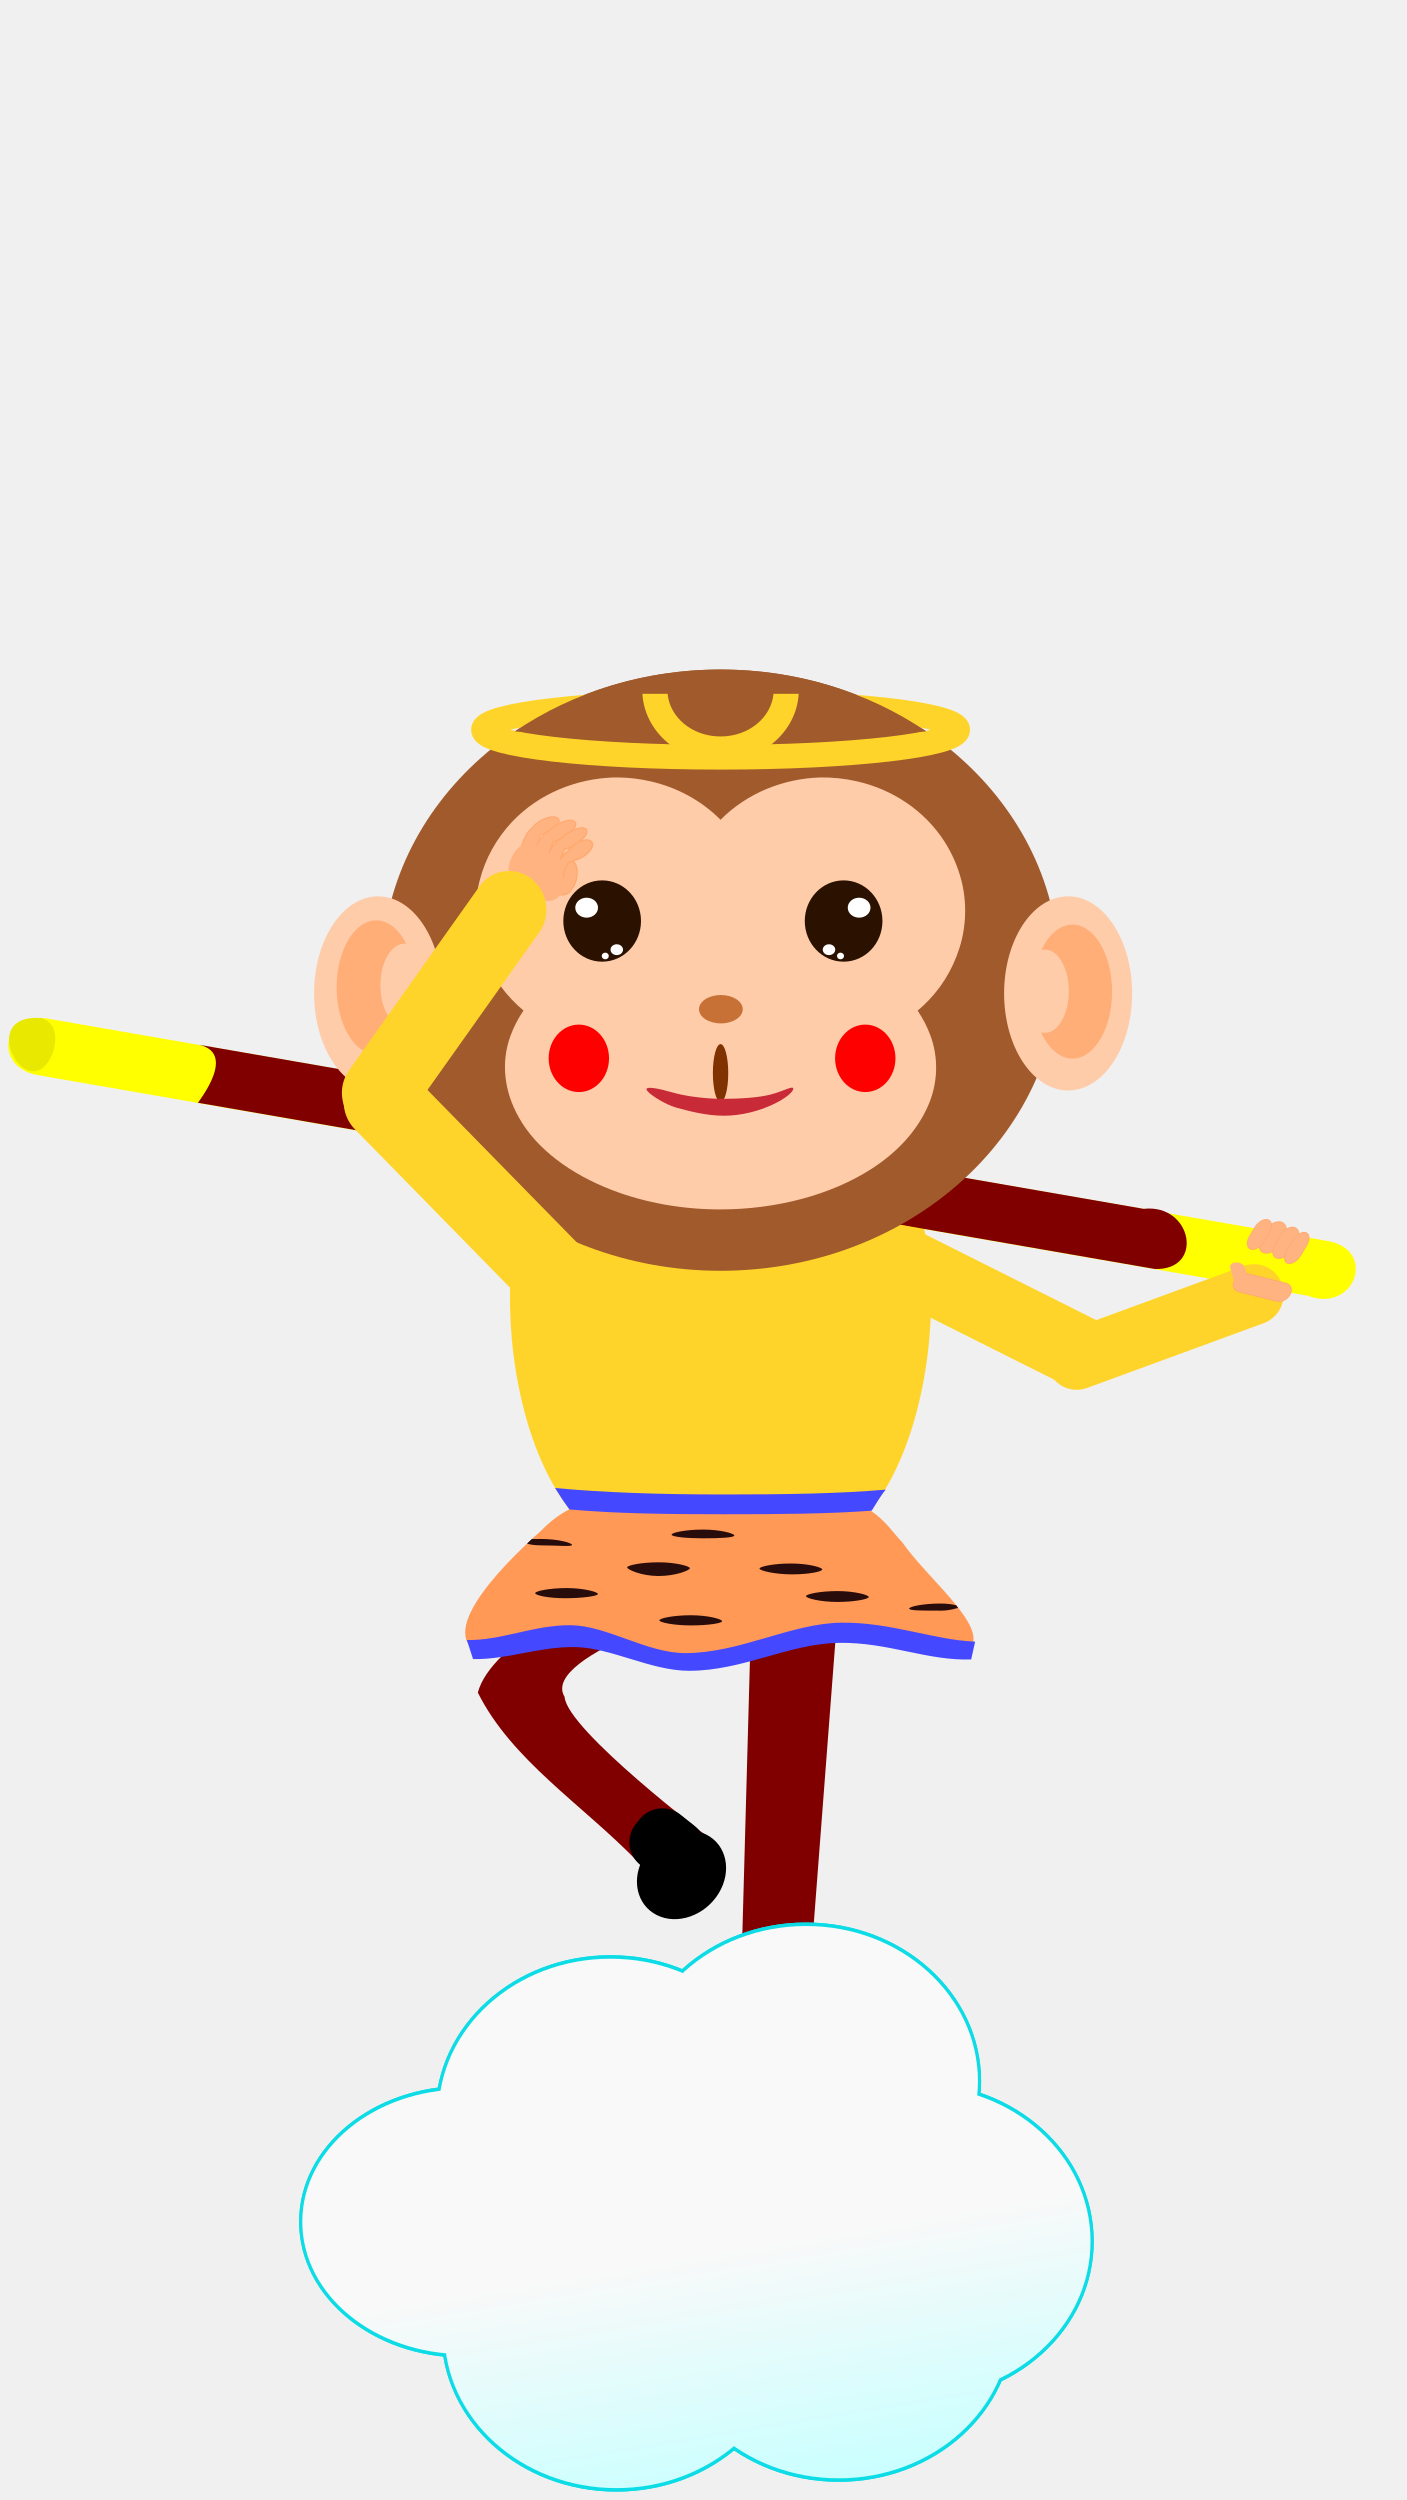
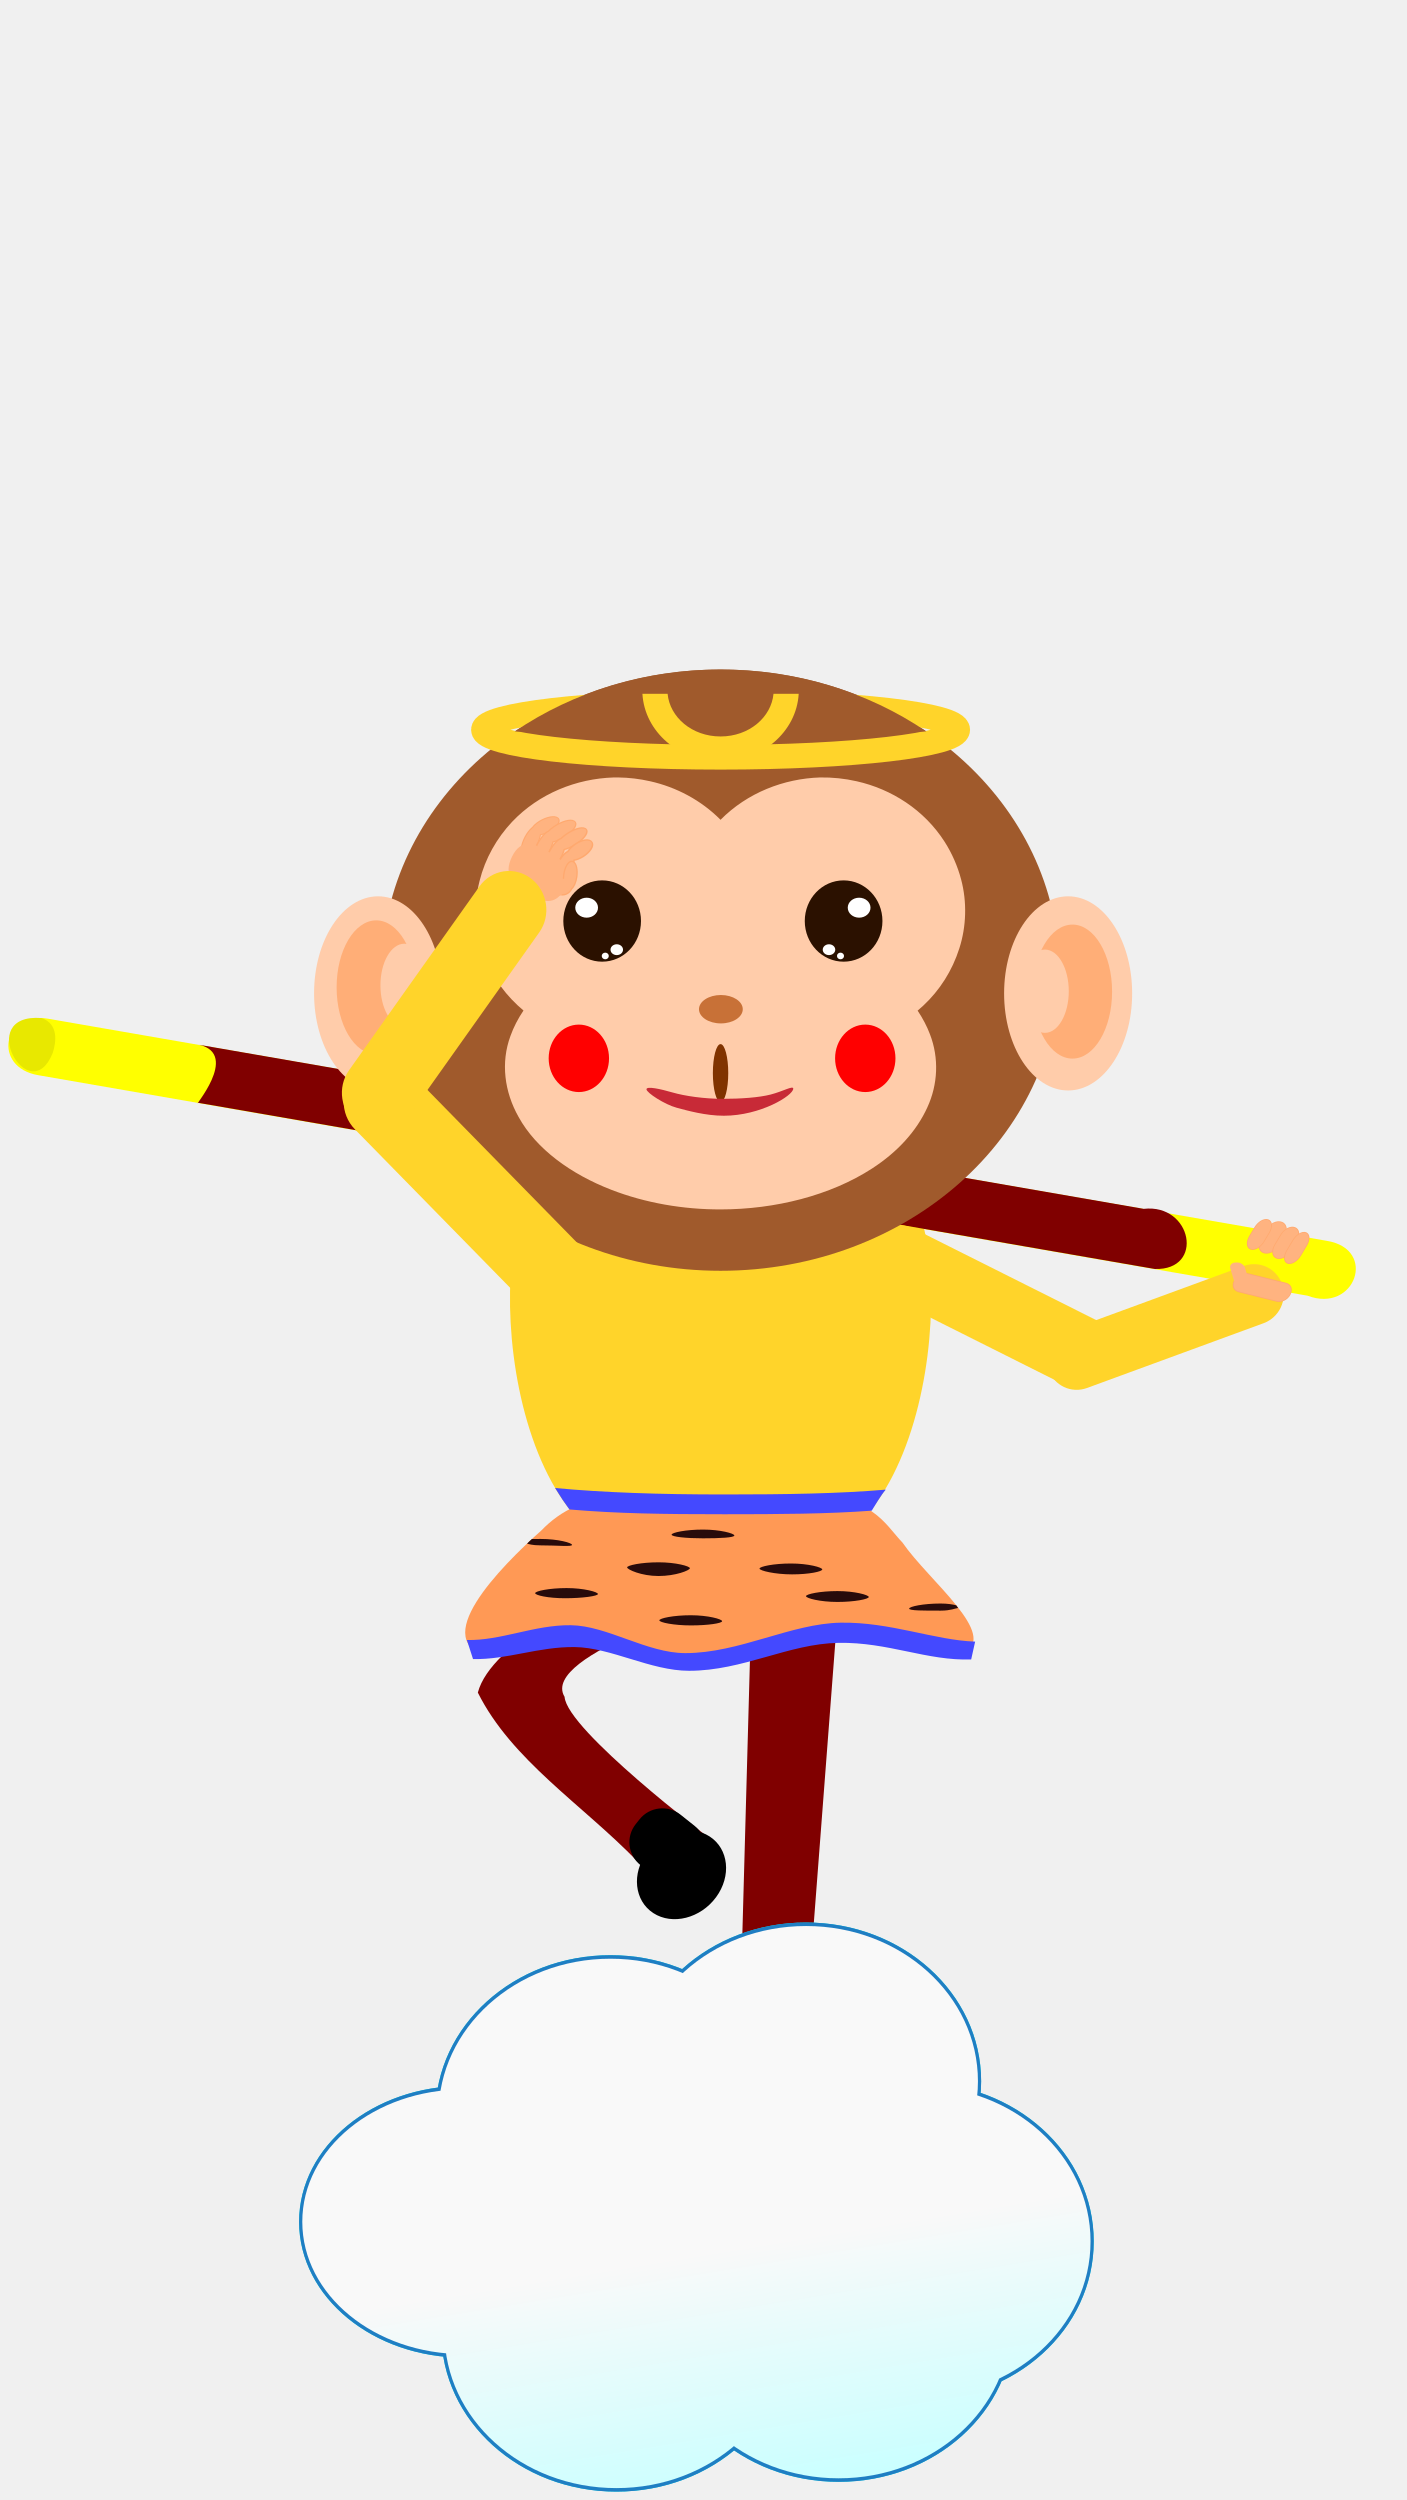
<svg xmlns="http://www.w3.org/2000/svg" xmlns:xlink="http://www.w3.org/1999/xlink" width="100%" height="100%" viewBox="0 0 222.326 395.18" version="1.1" id="svg1224">
  <defs id="defs1218">
    <linearGradient xlink:href="#linearGradient1594" id="linearGradient1596" gradientUnits="userSpaceOnUse" x1="94.721" y1="152.929" x2="97.631" y2="172.508" />
    <linearGradient id="linearGradient1594">
      <stop style="stop-color:#f9f9f9;stop-opacity:1" offset="0" id="stop1590" />
      <stop style="stop-color:#caffff;stop-opacity:1" offset="1" id="stop1592" />
    </linearGradient>
    <linearGradient xlink:href="#linearGradient1618" id="linearGradient1620" x1="145.919" y1="171.451" x2="145.591" y2="180.618" gradientUnits="userSpaceOnUse" gradientTransform="matrix(2.991245,0,0,2.434237,-282.0161,-196.4704)" />
    <linearGradient id="linearGradient1618">
      <stop style="stop-color:#f9f9f9;stop-opacity:1;" offset="0" id="stop1614" />
      <stop style="stop-color:#b0ffff;stop-opacity:1" offset="1" id="stop1616" />
    </linearGradient>
    <linearGradient id="linearGradient1636">
      <stop style="stop-color:#c3ffff;stop-opacity:1" offset="0" id="stop1632" />
      <stop style="stop-color:#ffffff;stop-opacity:1" offset="1" id="stop1634" />
    </linearGradient>
    <linearGradient xlink:href="#linearGradient1636" id="linearGradient50" gradientUnits="userSpaceOnUse" gradientTransform="translate(-97.11558,91.04039)" x1="155.695" y1="194.275" x2="155.834" y2="187.26" />
    <linearGradient xlink:href="#linearGradient1594" id="linearGradient315" gradientUnits="userSpaceOnUse" x1="94.721" y1="152.929" x2="97.631" y2="172.508" />
    <linearGradient xlink:href="#linearGradient1594" id="linearGradient317" gradientUnits="userSpaceOnUse" x1="94.721" y1="152.929" x2="97.631" y2="172.508" />
    <linearGradient xlink:href="#linearGradient1636" id="linearGradient392" gradientUnits="userSpaceOnUse" gradientTransform="translate(-97.11558,91.04039)" x1="155.695" y1="194.275" x2="155.834" y2="187.26" />
    <linearGradient xlink:href="#linearGradient1636" id="linearGradient400" gradientUnits="userSpaceOnUse" gradientTransform="matrix(0.4169783,0,0,0.5228817,41.99001,-183.6836)" x1="155.695" y1="194.275" x2="155.834" y2="187.26" />
  </defs>
  <g id="layer1" transform="translate(8.900015,94.98234)">
    <g id="mk">
      <g id="g1144" transform="matrix(1,0,0,-0.8152174,-11.97141,235.8444)" style="fill:#ffd42a;stroke-width:1;stroke-miterlimit:4;stroke-dasharray:none">
        <path id="rect1132" style="fill:#ffd42a;fill-opacity:1;stroke:none;stroke-width:3.78;stroke-linecap:butt;stroke-linejoin:miter;stroke-miterlimit:4;stroke-dasharray:none;stroke-opacity:1;paint-order:stroke fill markers" d="m 440.281,393 v 276 h 103.555 c 38.817,-3.685 36.868,-247.634 -52,-276 z" transform="scale(0.2645833)" />
        <path id="path1140" style="fill:#ffd42a;fill-opacity:1;stroke:none;stroke-width:1;stroke-linecap:butt;stroke-linejoin:miter;stroke-miterlimit:4;stroke-dasharray:none;stroke-opacity:1;paint-order:stroke fill markers" d="m 117.452,103.981 v 73.025 H 90.053 c -10.27,-0.975 -9.755,-65.52 13.758,-73.025 z" />
      </g>
      <path id="rect1146" style="fill:#800000;fill-opacity:1;stroke:none;stroke-width:1.031;stroke-linecap:butt;stroke-linejoin:miter;stroke-miterlimit:4;stroke-dasharray:none;stroke-opacity:1;paint-order:stroke fill markers" d="m 115.768,148.974 h 2.21 c 3.272,0 6.157,2.644 5.907,5.907 l -4.202,54.857 c -1.001,5.017 1.552,8.153 -2.562,8.153 -3.272,0 -8.797,-2.8 -8.706,-6.071 l 1.599,-57.683 c 0.091,-3.271 2.482,-5.163 5.754,-5.163 z" />
      <path id="rect1148" style="fill:#800000;fill-opacity:1;stroke:none;stroke-width:1.068;stroke-linecap:butt;stroke-linejoin:miter;stroke-miterlimit:4;stroke-dasharray:none;stroke-opacity:1;paint-order:stroke fill markers" d="m 96.099,153.132 0.142,0.006 c 5.711,0.232 12.174,3.485 10.135,4.692 0,0 -30.113,8.678 -26.032,15.411 0.356,5.229 22.867,22.313 22.867,22.313 -0.526,3.904 -5.27,6.332 -11.361,3.683 -8.677,-8.957 -19.896,-15.995 -25.217,-26.668 2.11,-8.044 18.981,-15.583 18.981,-15.583 2.421,-1.988 4.772,-4.086 10.483,-3.854 z" />
      <g id="arm_bar">
        <g id="g498" transform="rotate(0.339305,539.797,-1495.013)">
          <g id="g1220" transform="matrix(1.181748,0.1980782,-0.1636771,0.9550263,-21.13713,101.385)" style="display:inline">
            <path id="rect1198" style="fill:#ffff00;fill-opacity:1;stroke:none;stroke-width:1.131;stroke-linecap:butt;stroke-linejoin:miter;stroke-miterlimit:4;stroke-dasharray:none;stroke-opacity:1;paint-order:stroke fill markers" d="m 19.407,-37.698 c 57.062,0 114.124,0 171.186,0 6.871,-0.11 5.358,10.949 -1.213,9.354 -56.658,0 -113.315,0 -169.973,0 -6.122,0.018 -6.151,-9.345 0,-9.354 z" />
            <path id="rect1208" style="fill:#e8e800;fill-opacity:1;stroke:none;stroke-width:1.131;stroke-linecap:butt;stroke-linejoin:miter;stroke-miterlimit:4;stroke-dasharray:none;stroke-opacity:1;paint-order:stroke fill markers" d="m 18.546,-37.623 c -8.964,1.034 0.557,15.287 2.247,5.288 0.2,-1.881 0.097,-4.792 -2.247,-5.288 z" />
          </g>
          <path id="rect1196" style="fill:#800000;fill-opacity:1;stroke:none;stroke-width:1.078;stroke-linecap:butt;stroke-linejoin:miter;stroke-miterlimit:4;stroke-dasharray:none;stroke-opacity:1;paint-order:stroke fill markers" d="m 31.884,73.208 c 6.521,1.52 -1.231,10.257 -0.097,9.174 50.447,8.456 100.894,16.911 151.341,25.367 7.914,0.196 5.831,-10.409 -1.815,-9.495 C 131.503,89.905 81.694,81.557 31.884,73.208 Z" />
        </g>
        <g id="g509">
          <rect style="fill:#ffd42a;fill-opacity:1;stroke:none;stroke-width:0.976;stroke-linecap:butt;stroke-linejoin:miter;stroke-miterlimit:4;stroke-dasharray:none;stroke-opacity:1;paint-order:stroke fill markers" id="rect1367" width="39.309" height="9.575" x="108.221" y="163.374" ry="4.788" transform="matrix(0.9388092,-0.3444376,0.3285947,0.944471,0,0)" />
          <rect style="fill:#ffd42a;fill-opacity:1;stroke:none;stroke-width:1.131;stroke-linecap:butt;stroke-linejoin:miter;stroke-miterlimit:4;stroke-dasharray:none;stroke-opacity:1;paint-order:stroke fill markers" id="rect1365" width="44.131" height="11.447" x="162.694" y="28.083" ry="5.724" transform="matrix(0.893942,0.4481826,-0.5302839,0.8478201,0,0)" />
          <g id="g1352" transform="matrix(0.5910101,0.2271664,-0.3557213,0.599163,122.3343,-1.764195)" style="stroke:none;stroke-width:0.999;stroke-miterlimit:4;stroke-dasharray:none">
            <rect style="fill:#ffb380;fill-opacity:1;stroke:#ffa96f;stroke-width:0.401;stroke-linecap:butt;stroke-linejoin:miter;stroke-miterlimit:4;stroke-dasharray:none;stroke-opacity:1;paint-order:stroke fill markers" id="rect1333" width="4.492" height="7.87" x="178.252" y="99.129" ry="2.623" transform="matrix(0.9999969,-0.0025048,-0.00399675,0.999992,0,0)" />
            <rect style="fill:#ffb380;fill-opacity:1;stroke:#ffa96f;stroke-width:0.401;stroke-linecap:butt;stroke-linejoin:miter;stroke-miterlimit:4;stroke-dasharray:none;stroke-opacity:1;paint-order:stroke fill markers" id="rect1335" width="4.066" height="7.885" x="182.019" y="99.206" ry="2.628" transform="matrix(0.9999969,-0.0025048,-0.00399675,0.999992,0,0)" />
            <rect style="fill:#ffb380;fill-opacity:1;stroke:#ffa96f;stroke-width:0.401;stroke-linecap:butt;stroke-linejoin:miter;stroke-miterlimit:4;stroke-dasharray:none;stroke-opacity:1;paint-order:stroke fill markers" id="rect1337" width="3.481" height="7.904" x="185.37" y="99.391" ry="2.635" transform="matrix(0.9999969,-0.0025048,-0.00399675,0.999992,0,0)" />
            <rect style="fill:#ffb380;fill-opacity:1;stroke:#ffa96f;stroke-width:0.401;stroke-linecap:butt;stroke-linejoin:miter;stroke-miterlimit:4;stroke-dasharray:none;stroke-opacity:1;paint-order:stroke fill markers" id="rect1344" width="3.656" height="7.566" x="175.406" y="99.72" ry="2.632" transform="matrix(0.9999969,-0.0025048,-0.00399675,0.999992,0,0)" />
            <rect style="fill:#ffb380;fill-opacity:1;stroke:#ffa96f;stroke-width:0.401;stroke-linecap:butt;stroke-linejoin:miter;stroke-miterlimit:4;stroke-dasharray:none;stroke-opacity:1;paint-order:stroke fill markers" id="rect1369" width="13.836" height="4.482" x="169.11" y="132.473" transform="matrix(0.9934109,-0.1146072,0.06998533,0.997548,0,0)" ry="2.142" />
            <rect style="fill:#ffb380;fill-opacity:1;stroke:none;stroke-width:1.039;stroke-linecap:butt;stroke-linejoin:miter;stroke-miterlimit:4;stroke-dasharray:none;stroke-opacity:1;paint-order:stroke fill markers" id="rect1371" width="3.394" height="6.162" x="44.582" y="185.514" transform="matrix(0.9173254,-0.3981382,0.7163301,0.6977615,0,0)" ry="1.515" />
          </g>
        </g>
      </g>
      <ellipse style="fill:#a05a2c;fill-opacity:1;stroke:none;stroke-width:9.286;stroke-linecap:round;stroke-linejoin:round;stroke-miterlimit:4;stroke-dasharray:none;stroke-opacity:1;paint-order:fill markers stroke" id="path1827" cx="105" cy="58.372" rx="53.507" ry="47.521" />
      <path id="circle1858" style="fill:#ffccaa;fill-opacity:1;stroke:none;stroke-width:5.862;stroke-linecap:round;stroke-linejoin:round;stroke-miterlimit:4;stroke-dasharray:none;stroke-opacity:1;paint-order:fill markers stroke" d="m 88.824,27.912 c -0.244,-0.004 -0.488,-0.003 -0.732,4.52e-4 -5.864,0.188 -11.78,2.521 -16.043,7.01 -2.428,2.588 -4.255,5.783 -5.146,9.357 -1.021,3.972 -0.628,8.31 0.845,12.055 1.286,3.362 3.467,6.214 6.101,8.418 -0.864,1.279 -1.56,2.624 -2.061,4.025 -1.556,4.22 -0.958,8.827 1.289,12.806 2.783,5.066 8.304,9.05 14.665,11.509 5.354,2.076 11.375,3.124 17.322,3.1 8.539,-0.009 17.283,-2.185 23.888,-6.469 3.98,-2.577 7.012,-5.87 8.733,-9.656 1.678,-3.63 1.866,-7.794 0.419,-11.552 -0.474,-1.261 -1.14,-2.53 -1.953,-3.747 0.297,-0.249 0.589,-0.505 0.874,-0.771 2.61,-2.425 4.597,-5.526 5.726,-9.089 1.101,-3.417 1.224,-7.337 0.275,-10.875 -0.541,-2.067 -1.455,-4.162 -2.616,-5.967 -3.238,-5.06 -8.403,-8.316 -13.882,-9.55 -1.893,-0.433 -3.843,-0.635 -5.796,-0.605 -5.724,0.183 -11.498,2.411 -15.735,6.694 -3.074,-3.104 -7.004,-5.165 -11.11,-6.089 -1.657,-0.379 -3.356,-0.581 -5.064,-0.605 z" />
      <ellipse style="fill:#c87137;fill-opacity:1;stroke:none;stroke-width:6.675;stroke-linecap:round;stroke-linejoin:round;stroke-miterlimit:4;stroke-dasharray:none;stroke-opacity:1;paint-order:stroke fill markers" id="path1942" cx="105.05" cy="64.546" rx="3.461" ry="2.245" />
      <ellipse style="fill:#803300;fill-opacity:1;stroke:none;stroke-width:7.898;stroke-linecap:round;stroke-linejoin:round;stroke-miterlimit:4;stroke-dasharray:none;stroke-opacity:1;paint-order:stroke fill markers" id="path1946" cx="105" cy="74.646" rx="1.216" ry="4.584" />
      <path id="path1944" style="fill:#c82a37;fill-opacity:1;stroke:none;stroke-width:6.675;stroke-linecap:round;stroke-linejoin:round;stroke-miterlimit:4;stroke-dasharray:none;stroke-opacity:1;paint-order:stroke fill markers" d="m 116.491,77.104 c 0,1.085 -5.187,4.28 -10.973,4.28 -2.893,0 -5.777,-0.815 -7.474,-1.27 -1.863,-0.499 -4.755,-2.368 -4.755,-2.91 0,-0.542 2.242,-0.043 4.094,0.496 1.962,0.571 5.044,1.012 7.937,1.012 2.893,0 5.739,-0.201 7.607,-0.681 1.962,-0.504 3.565,-1.469 3.565,-0.926 z" />
      <g id="g1988">
        <path id="path1919" style="fill:#2b1100;fill-opacity:1;stroke:none;stroke-width:2.44;stroke-linecap:round;stroke-linejoin:round;stroke-miterlimit:4;stroke-dasharray:none;stroke-opacity:1;paint-order:stroke fill markers" d="m 80.145,50.607 a 6.139,6.426 0 0 0 6.139,6.426 6.139,6.426 0 0 0 6.139,-6.426 6.139,6.426 0 0 0 -6.139,-6.426 6.139,6.426 0 0 0 -6.139,6.426 z" />
        <ellipse style="fill:#ffffff;fill-opacity:1;stroke:none;stroke-width:1.466;stroke-linecap:round;stroke-linejoin:round;stroke-miterlimit:4;stroke-dasharray:none;stroke-opacity:1;paint-order:stroke fill markers" id="ellipse1940" cx="83.831" cy="-48.498" transform="scale(1,-1)" rx="1.798" ry="1.578" />
        <ellipse style="fill:#ffffff;fill-opacity:1;stroke:none;stroke-width:0.868;stroke-linecap:round;stroke-linejoin:round;stroke-miterlimit:4;stroke-dasharray:none;stroke-opacity:1;paint-order:stroke fill markers" id="path1980" cx="88.594" cy="55.137" rx="0.989" ry="0.857" />
        <ellipse style="fill:#ffffff;fill-opacity:1;stroke:none;stroke-width:0.512;stroke-linecap:round;stroke-linejoin:round;stroke-miterlimit:4;stroke-dasharray:none;stroke-opacity:1;paint-order:stroke fill markers" id="ellipse1982" cx="86.775" cy="56.13" rx="0.559" ry="0.526" />
      </g>
      <g id="g1998" transform="matrix(-1,0,0,1,210.7345,0)">
        <path id="path1990" style="fill:#2b1100;fill-opacity:1;stroke:none;stroke-width:2.44;stroke-linecap:round;stroke-linejoin:round;stroke-miterlimit:4;stroke-dasharray:none;stroke-opacity:1;paint-order:stroke fill markers" d="m 80.145,50.607 a 6.139,6.426 0 0 0 6.139,6.426 6.139,6.426 0 0 0 6.139,-6.426 6.139,6.426 0 0 0 -6.139,-6.426 6.139,6.426 0 0 0 -6.139,6.426 z" />
        <ellipse style="fill:#ffffff;fill-opacity:1;stroke:none;stroke-width:1.466;stroke-linecap:round;stroke-linejoin:round;stroke-miterlimit:4;stroke-dasharray:none;stroke-opacity:1;paint-order:stroke fill markers" id="ellipse1992" cx="83.831" cy="-48.498" transform="scale(1,-1)" rx="1.798" ry="1.578" />
        <ellipse style="fill:#ffffff;fill-opacity:1;stroke:none;stroke-width:0.868;stroke-linecap:round;stroke-linejoin:round;stroke-miterlimit:4;stroke-dasharray:none;stroke-opacity:1;paint-order:stroke fill markers" id="ellipse1994" cx="88.594" cy="55.137" rx="0.989" ry="0.857" />
        <ellipse style="fill:#ffffff;fill-opacity:1;stroke:none;stroke-width:0.512;stroke-linecap:round;stroke-linejoin:round;stroke-miterlimit:4;stroke-dasharray:none;stroke-opacity:1;paint-order:stroke fill markers" id="ellipse1996" cx="86.775" cy="56.13" rx="0.559" ry="0.526" />
      </g>
      <g id="g591">
        <ellipse style="fill:#ff0000;fill-opacity:1;stroke:none;stroke-width:10.754;stroke-linecap:round;stroke-linejoin:round;stroke-miterlimit:4;stroke-dasharray:none;stroke-opacity:1;paint-order:stroke fill markers" id="ellipse1961" cx="127.875" cy="72.31" rx="4.771" ry="5.332" />
        <ellipse style="fill:#ff0000;fill-opacity:1;stroke:none;stroke-width:10.754;stroke-linecap:round;stroke-linejoin:round;stroke-miterlimit:4;stroke-dasharray:none;stroke-opacity:1;paint-order:stroke fill markers" id="ellipse2004" cx="82.6" cy="72.31" rx="4.771" ry="5.332" />
      </g>
      <g id="g587">
        <ellipse style="fill:none;fill-opacity:1;stroke:#ffd42a;stroke-width:3.906;stroke-linecap:butt;stroke-linejoin:miter;stroke-miterlimit:4;stroke-dasharray:none;stroke-opacity:1;paint-order:stroke fill markers" id="path1046" cx="105" cy="20.373" rx="37.483" ry="4.344" />
        <path id="ellipse1041" style="fill:#a05a2c;fill-opacity:1;stroke:none;stroke-width:35.097;stroke-linecap:round;stroke-linejoin:round;stroke-miterlimit:4;stroke-dasharray:none;stroke-opacity:1;paint-order:fill markers stroke" d="M 396.439,41.012 A 202.233,179.605 0 0 0 273.928,78 h 245.846 a 202.233,179.605 0 0 0 -122.924,-36.988 202.233,179.605 0 0 0 -0.41,0 z" transform="scale(0.2645833)" />
        <path id="path1058" style="color:#000000;font-style:normal;font-variant:normal;font-weight:normal;font-stretch:normal;font-size:medium;line-height:normal;font-family:sans-serif;font-variant-ligatures:normal;font-variant-position:normal;font-variant-caps:normal;font-variant-numeric:normal;font-variant-alternates:normal;font-variant-east-asian:normal;font-feature-settings:normal;font-variation-settings:normal;text-indent:0;text-align:start;text-decoration:none;text-decoration-line:none;text-decoration-style:solid;text-decoration-color:#000000;letter-spacing:normal;word-spacing:normal;text-transform:none;writing-mode:lr-tb;direction:ltr;text-orientation:mixed;dominant-baseline:auto;baseline-shift:baseline;text-anchor:start;white-space:normal;shape-padding:0;shape-margin:0;inline-size:0;clip-rule:nonzero;display:inline;overflow:visible;visibility:visible;opacity:1;isolation:auto;mix-blend-mode:normal;color-interpolation:sRGB;color-interpolation-filters:linearRGB;solid-color:#000000;solid-opacity:1;vector-effect:none;fill:#ffd42a;fill-opacity:1;fill-rule:nonzero;stroke:none;stroke-width:1;stroke-linecap:butt;stroke-linejoin:miter;stroke-miterlimit:4;stroke-dasharray:none;stroke-dashoffset:0;stroke-opacity:1;paint-order:stroke fill markers;color-rendering:auto;image-rendering:auto;shape-rendering:auto;text-rendering:auto;enable-background:accumulate;stop-color:#000000;stop-opacity:1" d="m 92.648,14.684 c 0.342,6.057 5.865,10.717 12.352,10.717 6.487,0 12.01,-4.659 12.352,-10.717 h -3.982 c -0.343,3.695 -3.84,6.748 -8.371,6.748 -4.531,0 -8.027,-3.053 -8.37,-6.748 z" />
      </g>
      <g id="g541">
        <ellipse style="fill:#000000;fill-opacity:1;stroke:none;stroke-width:0.291;stroke-linecap:round;stroke-linejoin:round;stroke-miterlimit:4;stroke-dasharray:none;stroke-opacity:1;paint-order:stroke fill markers" id="path1188" cx="-115.314" cy="199.272" rx="7.515" ry="6.51" transform="matrix(0.592539,-0.8055418,0.8388355,0.5443849,0,0)" />
        <rect style="fill:#000000;fill-opacity:1;stroke:none;stroke-width:0.285;stroke-linecap:round;stroke-linejoin:round;stroke-miterlimit:4;stroke-dasharray:none;stroke-opacity:1;paint-order:stroke fill markers" id="rect1193" width="10.182" height="12.044" x="-98.931" y="192.177" ry="4.612" transform="matrix(0.6235894,-0.781752,0.7826626,0.6224462,0,0)" />
      </g>
      <g id="g537">
        <rect style="fill:#000000;fill-opacity:1;stroke:none;stroke-width:0.265;stroke-linecap:round;stroke-linejoin:round;stroke-miterlimit:4;stroke-dasharray:none;stroke-opacity:1;paint-order:stroke fill markers" id="rect1195" width="10.974" height="10.18" x="108.707" y="209.738" ry="4.612" />
        <ellipse style="fill:#000000;fill-opacity:1;stroke:none;stroke-width:0.246;stroke-linecap:round;stroke-linejoin:round;stroke-miterlimit:4;stroke-dasharray:none;stroke-opacity:1;paint-order:stroke fill markers" id="path1197" cx="114.684" cy="219.386" rx="7.026" ry="5.226" />
      </g>
      <g id="left_ear">
        <ellipse style="fill:#ffccaa;fill-opacity:1;stroke:none;stroke-width:1.831;stroke-linecap:round;stroke-linejoin:round;stroke-miterlimit:4;stroke-dasharray:none;stroke-opacity:1;paint-order:stroke fill markers" id="path2007" cx="50.866" cy="62.045" rx="10.12" ry="15.346" />
        <ellipse style="fill:#ffae77;fill-opacity:1;stroke:none;stroke-width:0.434;stroke-linecap:round;stroke-linejoin:round;stroke-miterlimit:4;stroke-dasharray:none;stroke-opacity:1;paint-order:stroke fill markers" id="ellipse1184" cx="50.573" cy="61.093" rx="6.263" ry="10.593" />
        <ellipse style="fill:#ffccaa;fill-opacity:1;stroke:none;stroke-width:0.25;stroke-linecap:round;stroke-linejoin:round;stroke-miterlimit:4;stroke-dasharray:none;stroke-opacity:1;paint-order:stroke fill markers" id="ellipse1186" cx="55.007" cy="60.776" rx="3.771" ry="6.584" />
      </g>
      <g id="g483">
        <g id="g1130" transform="matrix(0.9882342,0,0,0.3254313,0.8568863,104.4908)" style="fill:#ff9955">
          <g id="g1252">
            <path id="path1126" style="fill:#ff9955;fill-opacity:1;stroke:none;stroke-width:8.365;stroke-linecap:butt;stroke-linejoin:miter;stroke-miterlimit:4;stroke-dasharray:none;stroke-opacity:1;paint-order:stroke fill markers" d="m 348.211,534 c -31.449,0 -47.56,10.144 -58.373,21.312 -24.466,21.824 -69.342,67.158 -30.025,75.758 8.623,-4.869 27.624,-9.08 47.453,-9.08 21.738,0 37.795,5.059 43.156,10.5 H 389 h 15.699 2.062 c -0.035,-0.112 -0.068,-0.225 -0.068,-0.338 -1.5e-4,-4.764 31.078,-14.596 69.375,-14.596 30.674,0 56.657,6.307 65.793,11.266 21.924,-10.869 -20.76,-43.491 -36.295,-66.188 C 494.753,551.466 487.909,534 445.49,534 H 404.699 389 Z" transform="matrix(0.2677334,0,0,0.8130236,-0.8670883,-321.0841)" />
          </g>
        </g>
        <path id="path1202" style="color:#000000;font-style:normal;font-variant:normal;font-weight:normal;font-stretch:normal;font-size:medium;line-height:normal;font-family:sans-serif;font-variant-ligatures:normal;font-variant-position:normal;font-variant-caps:normal;font-variant-numeric:normal;font-variant-alternates:normal;font-variant-east-asian:normal;font-feature-settings:normal;font-variation-settings:normal;text-indent:0;text-align:start;text-decoration:none;text-decoration-line:none;text-decoration-style:solid;text-decoration-color:#000000;letter-spacing:normal;word-spacing:normal;text-transform:none;writing-mode:lr-tb;direction:ltr;text-orientation:mixed;dominant-baseline:auto;baseline-shift:baseline;text-anchor:start;white-space:normal;shape-padding:0;shape-margin:0;inline-size:0;clip-rule:nonzero;display:inline;overflow:visible;visibility:visible;opacity:1;isolation:auto;mix-blend-mode:normal;color-interpolation:sRGB;color-interpolation-filters:linearRGB;solid-color:#000000;solid-opacity:1;vector-effect:none;fill:#4449ff;fill-opacity:1;fill-rule:nonzero;stroke:none;stroke-width:2.9;stroke-linecap:round;stroke-linejoin:round;stroke-miterlimit:4;stroke-dasharray:none;stroke-dashoffset:0;stroke-opacity:1;paint-order:stroke fill markers;color-rendering:auto;image-rendering:auto;shape-rendering:auto;text-rendering:auto;enable-background:accumulate;stop-color:#000000;stop-opacity:1" d="m 298.005,530.006 c 0,0 2.394,3.819 4.33,6.819 4.245,6 2.854,4.147 4.245,6 28.404,2.444 55.645,2.851 92.49,2.851 32.692,0 61.77,-0.176 88.083,-2.133 2.287,-3.506 5.236,-8.977 8.419,-12.574 0.273,-0.308 -0.282,0.299 0,0 -27.351,2.378 -60.128,2.914 -96.502,2.914 -38.837,0 -72.795,-1.203 -101.065,-3.876 z" transform="scale(0.2645833)" />
        <path id="path1229" style="color:#000000;font-style:normal;font-variant:normal;font-weight:normal;font-stretch:normal;font-size:medium;line-height:normal;font-family:sans-serif;font-variant-ligatures:normal;font-variant-position:normal;font-variant-caps:normal;font-variant-numeric:normal;font-variant-alternates:normal;font-variant-east-asian:normal;font-feature-settings:normal;font-variation-settings:normal;text-indent:0;text-align:start;text-decoration:none;text-decoration-line:none;text-decoration-style:solid;text-decoration-color:#000000;letter-spacing:normal;word-spacing:normal;text-transform:none;writing-mode:lr-tb;direction:ltr;text-orientation:mixed;dominant-baseline:auto;baseline-shift:baseline;text-anchor:start;white-space:normal;shape-padding:0;shape-margin:0;inline-size:0;clip-rule:nonzero;display:inline;overflow:visible;visibility:visible;opacity:1;isolation:auto;mix-blend-mode:normal;color-interpolation:sRGB;color-interpolation-filters:linearRGB;solid-color:#000000;solid-opacity:1;vector-effect:none;fill:#4449ff;fill-opacity:1;fill-rule:nonzero;stroke:none;stroke-width:0.813;stroke-linecap:round;stroke-linejoin:round;stroke-miterlimit:4;stroke-dasharray:none;stroke-dashoffset:0;stroke-opacity:1;paint-order:stroke fill markers;color-rendering:auto;image-rendering:auto;shape-rendering:auto;text-rendering:auto;enable-background:accumulate;stop-color:#000000;stop-opacity:1" d="m 145.241,164.513 -0.625,2.816 c -6.957,0.251 -13.096,-2.757 -20.977,-2.623 -7.88,0.134 -15.078,4.417 -23.62,4.417 -6.071,0 -12.332,-3.68 -18.087,-3.75 -5.755,-0.069 -10.713,2.026 -16.061,1.894 l -0.97,-3.012 c 5.339,0.133 10.669,-2.407 16.426,-2.337 5.756,0.07 12.027,4.412 18.103,4.412 8.559,0 16.668,-4.676 24.551,-4.812 7.847,-0.132 14.891,2.782 21.26,2.994 z" />
        <path id="path1298" style="fill:#280b0b;fill-opacity:1;stroke:none;stroke-width:2.214;stroke-linecap:round;stroke-linejoin:round;stroke-miterlimit:4;stroke-dasharray:none;stroke-opacity:1;paint-order:stroke fill markers" d="m 100.152,152.912 c 0,0.33 -2.243,1.229 -4.962,1.229 -2.72,0 -4.957,-1.031 -4.957,-1.36 2.1e-5,-0.33 2.242,-0.806 4.962,-0.806 2.72,0 4.958,0.608 4.958,0.938 z" />
        <path id="path1304" style="fill:#280b0b;fill-opacity:1;stroke:none;stroke-width:8.367;stroke-linecap:round;stroke-linejoin:round;stroke-miterlimit:4;stroke-dasharray:none;stroke-opacity:1;paint-order:stroke fill markers" d="m 289.357,560.441 c -2.782,0 -3.922,-8e-5 -5.25,0.049 -0.399,0.306 -0.788,0.809 -1.368,1.274 l -1.491,1.474 c 1.003,0.231 3.063,1.029 7.977,1.029 10.279,0 18.871,0.964 18.871,-0.281 -7e-5,-1.245 -8.459,-3.545 -18.738,-3.545 z" transform="scale(0.2645833)" />
        <path id="path1306" style="fill:#280b0b;fill-opacity:1;stroke:none;stroke-width:2.214;stroke-linecap:round;stroke-linejoin:round;stroke-miterlimit:4;stroke-dasharray:none;stroke-opacity:1;paint-order:stroke fill markers" d="m 121.078,153.1 c 0,0.33 -2.054,0.783 -4.774,0.783 -2.72,0 -5.146,-0.585 -5.146,-0.914 2e-5,-0.33 2.242,-0.806 4.962,-0.806 2.72,0 4.958,0.608 4.958,0.938 z" />
        <path id="path1308" style="fill:#280b0b;fill-opacity:1;stroke:none;stroke-width:2.214;stroke-linecap:round;stroke-linejoin:round;stroke-miterlimit:4;stroke-dasharray:none;stroke-opacity:1;paint-order:stroke fill markers" d="m 128.428,157.459 c 0,0.33 -2.24,0.782 -4.96,0.782 -2.72,0 -4.96,-0.584 -4.96,-0.913 2e-5,-0.33 2.242,-0.806 4.962,-0.806 2.72,0 4.958,0.608 4.958,0.938 z" />
        <path id="path1310" style="fill:#280b0b;fill-opacity:1;stroke:none;stroke-width:2.214;stroke-linecap:round;stroke-linejoin:round;stroke-miterlimit:4;stroke-dasharray:none;stroke-opacity:1;paint-order:stroke fill markers" d="m 107.18,147.737 c 0,0.33 -2.238,0.447 -4.958,0.447 -2.72,0 -4.961,-0.249 -4.961,-0.578 2e-5,-0.33 2.242,-0.806 4.962,-0.806 2.72,0 4.958,0.608 4.958,0.938 z" />
        <path id="path1312" style="fill:#280b0b;fill-opacity:1;stroke:none;stroke-width:2.214;stroke-linecap:round;stroke-linejoin:round;stroke-miterlimit:4;stroke-dasharray:none;stroke-opacity:1;paint-order:stroke fill markers" d="m 85.616,156.985 c 0,0.33 -2.463,0.669 -5.183,0.669 -2.72,0 -4.737,-0.471 -4.737,-0.8 2e-5,-0.33 2.242,-0.806 4.962,-0.806 2.72,0 4.958,0.608 4.958,0.938 z" />
        <path id="path1314" style="fill:#280b0b;fill-opacity:1;stroke:none;stroke-width:2.214;stroke-linecap:round;stroke-linejoin:round;stroke-miterlimit:4;stroke-dasharray:none;stroke-opacity:1;paint-order:stroke fill markers" d="m 105.245,161.281 c 0,0.33 -2.202,0.67 -4.922,0.67 -2.72,0 -4.998,-0.472 -4.998,-0.802 2.1e-5,-0.33 2.242,-0.806 4.962,-0.806 2.72,0 4.958,0.608 4.958,0.938 z" />
        <path id="path1316" style="fill:#280b0b;fill-opacity:1;stroke:none;stroke-width:2.214;stroke-linecap:round;stroke-linejoin:round;stroke-miterlimit:4;stroke-dasharray:none;stroke-opacity:1;paint-order:stroke fill markers" d="m 139.773,158.49 c -2.72,0 -4.961,0.477 -4.961,0.806 0,0.33 2.28,0.318 5,0.318 1.582,0 2.295,-0.374 2.738,-0.421 l -0.265,-0.379 c -0.009,-0.012 -0.015,-0.025 -0.023,-0.038 -0.579,-0.153 -1.395,-0.286 -2.489,-0.286 z" />
      </g>
      <g id="right_ear">
        <ellipse style="fill:#ffccaa;fill-opacity:1;stroke:none;stroke-width:1.831;stroke-linecap:round;stroke-linejoin:round;stroke-miterlimit:4;stroke-dasharray:none;stroke-opacity:1;paint-order:stroke fill markers" id="ellipse151" cx="159.941" cy="62.045" rx="10.12" ry="15.346" />
        <ellipse style="fill:#ffae77;fill-opacity:1;stroke:none;stroke-width:0.434;stroke-linecap:round;stroke-linejoin:round;stroke-miterlimit:4;stroke-dasharray:none;stroke-opacity:1;paint-order:stroke fill markers" id="ellipse153" cx="160.627" cy="61.761" rx="6.263" ry="10.593" />
        <ellipse style="fill:#ffccaa;fill-opacity:1;stroke:none;stroke-width:0.25;stroke-linecap:round;stroke-linejoin:round;stroke-miterlimit:4;stroke-dasharray:none;stroke-opacity:1;paint-order:stroke fill markers" id="ellipse155" cx="156.272" cy="61.701" rx="3.771" ry="6.584" />
      </g>
      <g id="left_arm">
        <rect style="fill:#ffd42a;fill-opacity:1;stroke:none;stroke-width:1.259;stroke-linecap:butt;stroke-linejoin:miter;stroke-miterlimit:4;stroke-dasharray:none;stroke-opacity:1;paint-order:stroke fill markers" id="rect1156" width="49.855" height="12.547" x="86.513" y="12.189" ry="6.274" transform="matrix(0.6997748,0.7143636,-0.7163337,0.6977579,0,0)" />
        <g id="g985" transform="matrix(1.179384,0.2955514,-0.2639687,1.373428,33.92638,-172.4832)">
          <g id="g1019" transform="matrix(1.037799,0.01603573,0.01603573,0.7844084,-3.769242,28.20388)">
            <g id="g1170" transform="matrix(1.263616,0.3681782,-0.2411222,1.206076,48.39025,-36.15721)">
              <path id="ellipse1058" style="fill:#ffb380;fill-opacity:1;stroke:#ffa96f;stroke-width:0.222;stroke-linecap:round;stroke-linejoin:round;stroke-miterlimit:4;stroke-dasharray:none;stroke-opacity:1;paint-order:stroke fill markers" d="m 39.881,132.245 a 0.601,1.725 29.831 0 1 -1.336,1.003 0.601,1.725 29.831 0 1 0.48,-1.911 0.601,1.725 29.831 0 1 1.336,-1.003 0.601,1.725 29.831 0 1 -0.48,1.911 z m -0.507,1.954 a 0.601,1.934 3.607 0 1 -0.722,1.892 0.601,1.934 3.607 0 1 -0.479,-1.968 0.601,1.934 3.607 0 1 0.722,-1.892 0.601,1.934 3.607 0 1 0.479,1.968 z" />
              <path id="ellipse1066" style="fill:#ffb380;fill-opacity:1;stroke:#ffa96f;stroke-width:0.245;stroke-linecap:round;stroke-linejoin:round;stroke-miterlimit:4;stroke-dasharray:none;stroke-opacity:1;paint-order:stroke fill markers" d="m 41.418,131.928 a 0.625,2.022 27.332 0 1 -1.445,1.319 0.625,2.022 27.332 0 1 0.503,-2.209 0.625,2.022 27.332 0 1 1.445,-1.319 0.625,2.022 27.332 0 1 -0.503,2.209 z m -0.727,2.262 a 0.588,2.15 3.607 0 1 -0.722,2.109 0.588,2.15 3.607 0 1 -0.452,-2.183 0.588,2.15 3.607 0 1 0.722,-2.109 0.588,2.15 3.607 0 1 0.452,2.183 z" />
              <path id="ellipse1072" style="fill:#ffb380;fill-opacity:1;stroke:#ffa96f;stroke-width:0.277;stroke-linecap:round;stroke-linejoin:round;stroke-miterlimit:4;stroke-dasharray:none;stroke-opacity:1;paint-order:stroke fill markers" d="m 42.681,132.011 a 0.581,1.988 26.351 0 1 -1.369,1.355 0.581,1.988 26.351 0 1 0.474,-2.155 0.581,1.988 26.351 0 1 1.369,-1.355 0.581,1.988 26.351 0 1 -0.474,2.155 z m -0.753,2.309 a 0.548,2.133 3.607 0 1 -0.681,2.094 0.548,2.133 3.607 0 1 -0.413,-2.163 0.548,2.133 3.607 0 1 0.681,-2.094 0.548,2.133 3.607 0 1 0.413,2.163 z" />
              <path id="ellipse1078" style="fill:#ffb380;fill-opacity:1;stroke:#ffa96f;stroke-width:0.294;stroke-linecap:round;stroke-linejoin:round;stroke-miterlimit:4;stroke-dasharray:none;stroke-opacity:1;paint-order:stroke fill markers" d="m 43.822,132.752 a 0.621,1.667 24.843 0 1 -1.242,1.053 0.621,1.667 24.843 0 1 0.272,-1.899 0.621,1.667 24.843 0 1 1.242,-1.053 0.621,1.667 24.843 0 1 -0.272,1.899 z m -0.604,2.019 a 0.59,1.756 3.607 0 1 -0.699,1.716 0.59,1.756 3.607 0 1 -0.478,-1.79 0.59,1.756 3.607 0 1 0.699,-1.716 0.59,1.756 3.607 0 1 0.478,1.79 z" />
              <path id="path1037" style="fill:#ffb380;fill-opacity:1;stroke:none;stroke-width:0.321;stroke-linecap:round;stroke-linejoin:round;stroke-miterlimit:4;stroke-dasharray:none;stroke-opacity:1;paint-order:stroke fill markers" d="m 43.469,137.253 c -0.169,2.351 -1.464,2.69 -3.055,2.59 -1.591,-0.1 -2.823,-0.484 -2.706,-2.953 0.119,-2.497 1.464,-2.69 3.055,-2.59 1.591,0.1 2.903,0.213 2.706,2.953 z" />
              <path id="path1101" style="fill:#ffb380;fill-opacity:1;stroke:#ffa96f;stroke-width:1.002;stroke-linecap:round;stroke-linejoin:round;stroke-miterlimit:4;stroke-dasharray:none;stroke-opacity:1;paint-order:stroke fill markers" transform="matrix(0.254194,0.01602263,-0.02124652,0.3370693,5.173442,93.03923)" d="m 159.266,113.906 a 4.767,2.223 69.087 0 0 -0.385,0.07 4.767,2.223 69.087 0 0 -0.369,5.254 4.767,2.223 69.087 0 0 0.619,1.32 2.484,3.108 29.467 0 0 -0.9,1.072 2.484,3.108 29.467 0 0 -0.467,2.125 c 0.004,0.011 0.012,0.013 0.016,0.025 0.025,0.094 0.046,0.19 0.07,0.283 0.02,0.078 0.03,0.148 0.082,0.209 0.093,0.111 0.083,0.206 0.039,0.27 a 2.484,3.108 29.467 0 0 0.895,1.014 2.484,3.108 29.467 0 0 3.689,-1.482 2.484,3.108 29.467 0 0 0.479,-2.002 4.767,2.223 69.087 0 0 -0.373,-4.438 4.767,2.223 69.087 0 0 -3.395,-3.721 z" />
              <ellipse style="fill:#ffb380;fill-opacity:1;stroke:none;stroke-width:0.341;stroke-linecap:round;stroke-linejoin:round;stroke-miterlimit:4;stroke-dasharray:none;stroke-opacity:1;paint-order:stroke fill markers" id="path1161" cx="24.078" cy="144.677" transform="matrix(0.9679592,-0.2511074,0.1357001,0.99075,0,0)" rx="0.643" ry="1.056" />
            </g>
          </g>
        </g>
        <rect style="fill:#ffd42a;fill-opacity:1;stroke:none;stroke-width:1.199;stroke-linecap:butt;stroke-linejoin:miter;stroke-miterlimit:4;stroke-dasharray:none;stroke-opacity:1;paint-order:stroke fill markers" id="rect1158" width="47.564" height="11.924" x="-36.563" y="80.731" ry="5.962" transform="matrix(0.5786056,-0.8156075,0.7924484,0.609939,0,0)" />
      </g>
    </g>
    <g id="g1912" transform="matrix(1.770399,0,0,1.952383,-49.17819,-40.03457)" style="display:inline;fill:url(#linearGradient1596);fill-opacity:1;stroke:#0ddce6;stroke-width:0.571;stroke-miterlimit:4;stroke-dasharray:none;stroke-opacity:1">
      <path id="ellipse1905" style="fill:url(#linearGradient315);fill-opacity:1;stroke:#0ddce6;stroke-width:0.571;stroke-linecap:round;stroke-linejoin:round;stroke-miterlimit:4;stroke-dasharray:none;stroke-opacity:1;paint-order:stroke fill markers" d="m 120.121,153.326 a 15.346,12.568 0 0 1 -15.346,12.568 15.346,12.568 0 0 1 -15.346,-12.568 15.346,12.568 0 0 1 15.346,-12.568 15.346,12.568 0 0 1 15.346,12.568 z m -7.144,6.615 a 15.346,12.568 0 0 1 -15.346,12.568 15.346,12.568 0 0 1 -15.346,-12.568 15.346,12.568 0 0 1 15.346,-12.568 15.346,12.568 0 0 1 15.346,12.568 z m -2.91,-19.579 A 15.346,12.568 0 0 1 94.721,152.929 15.346,12.568 0 0 1 79.375,140.361 15.346,12.568 0 0 1 94.721,127.794 15.346,12.568 0 0 1 110.067,140.361 Z M 93.133,160.734 A 15.346,12.568 0 0 1 77.787,173.302 15.346,12.568 0 0 1 62.442,160.734 15.346,12.568 0 0 1 77.787,148.167 15.346,12.568 0 0 1 93.133,160.734 Z M 92.604,143.007 A 15.346,12.568 0 0 1 77.258,155.575 15.346,12.568 0 0 1 61.912,143.007 15.346,12.568 0 0 1 77.258,130.44 15.346,12.568 0 0 1 92.604,143.007 Z m -14.023,8.731 a 14.42,10.716 0 0 1 -14.42,10.716 14.42,10.716 0 0 1 -14.42,-10.716 14.42,10.716 0 0 1 14.42,-10.716 14.42,10.716 0 0 1 14.42,10.716 z" />
-       <path id="path2087" style="fill:url(#linearGradient317);fill-opacity:1;stroke:#0ddce6;stroke-width:0.571;stroke-linecap:round;stroke-linejoin:round;stroke-miterlimit:4;stroke-dasharray:none;stroke-opacity:1;paint-order:stroke fill markers" d="m 120.121,153.326 a 15.346,12.568 0 0 1 -15.346,12.568 15.346,12.568 0 0 1 -15.346,-12.568 15.346,12.568 0 0 1 15.346,-12.568 15.346,12.568 0 0 1 15.346,12.568 z m -7.144,6.615 a 15.346,12.568 0 0 1 -15.346,12.568 15.346,12.568 0 0 1 -15.346,-12.568 15.346,12.568 0 0 1 15.346,-12.568 15.346,12.568 0 0 1 15.346,12.568 z m -2.91,-19.579 A 15.346,12.568 0 0 1 94.721,152.929 15.346,12.568 0 0 1 79.375,140.361 15.346,12.568 0 0 1 94.721,127.794 15.346,12.568 0 0 1 110.067,140.361 Z M 93.133,160.734 A 15.346,12.568 0 0 1 77.787,173.302 15.346,12.568 0 0 1 62.442,160.734 15.346,12.568 0 0 1 77.787,148.167 15.346,12.568 0 0 1 93.133,160.734 Z M 92.604,143.007 A 15.346,12.568 0 0 1 77.258,155.575 15.346,12.568 0 0 1 61.912,143.007 15.346,12.568 0 0 1 77.258,130.44 15.346,12.568 0 0 1 92.604,143.007 Z m -14.023,8.731 a 14.42,10.716 0 0 1 -14.42,10.716 14.42,10.716 0 0 1 -14.42,-10.716 14.42,10.716 0 0 1 14.42,-10.716 14.42,10.716 0 0 1 14.42,10.716 z" />
+       <path id="path2087" style="fill:url(#linearGradient317);fill-opacity:1;stroke: #1f7ec3;stroke-width:0.571;stroke-linecap:round;stroke-linejoin:round;stroke-miterlimit:4;stroke-dasharray:none;stroke-opacity:1;paint-order:stroke fill markers" d="m 120.121,153.326 a 15.346,12.568 0 0 1 -15.346,12.568 15.346,12.568 0 0 1 -15.346,-12.568 15.346,12.568 0 0 1 15.346,-12.568 15.346,12.568 0 0 1 15.346,12.568 z m -7.144,6.615 a 15.346,12.568 0 0 1 -15.346,12.568 15.346,12.568 0 0 1 -15.346,-12.568 15.346,12.568 0 0 1 15.346,-12.568 15.346,12.568 0 0 1 15.346,12.568 z m -2.91,-19.579 A 15.346,12.568 0 0 1 94.721,152.929 15.346,12.568 0 0 1 79.375,140.361 15.346,12.568 0 0 1 94.721,127.794 15.346,12.568 0 0 1 110.067,140.361 Z M 93.133,160.734 A 15.346,12.568 0 0 1 77.787,173.302 15.346,12.568 0 0 1 62.442,160.734 15.346,12.568 0 0 1 77.787,148.167 15.346,12.568 0 0 1 93.133,160.734 Z M 92.604,143.007 A 15.346,12.568 0 0 1 77.258,155.575 15.346,12.568 0 0 1 61.912,143.007 15.346,12.568 0 0 1 77.258,130.44 15.346,12.568 0 0 1 92.604,143.007 Z m -14.023,8.731 a 14.42,10.716 0 0 1 -14.42,10.716 14.42,10.716 0 0 1 -14.42,-10.716 14.42,10.716 0 0 1 14.42,-10.716 14.42,10.716 0 0 1 14.42,10.716 z" />
    </g>
  </g>
  <style>

#arm_bar {
    transform: rotate(0deg);
    transform-box: fill-box;
    transform-origin: center;
    animation: bar_rotate 3s linear infinite;
}

@keyframes bar_rotate {
    0% {
        transform: rotate(0deg);
    }
    25% {
        transform: rotate(10deg);
    }
    50% {
        transform: rotate(0deg);
    }
    75% {
        transform: rotate(-10deg);
    }
    100% {
        transform: rotate(0deg);
    }
}
   </style>
</svg>
